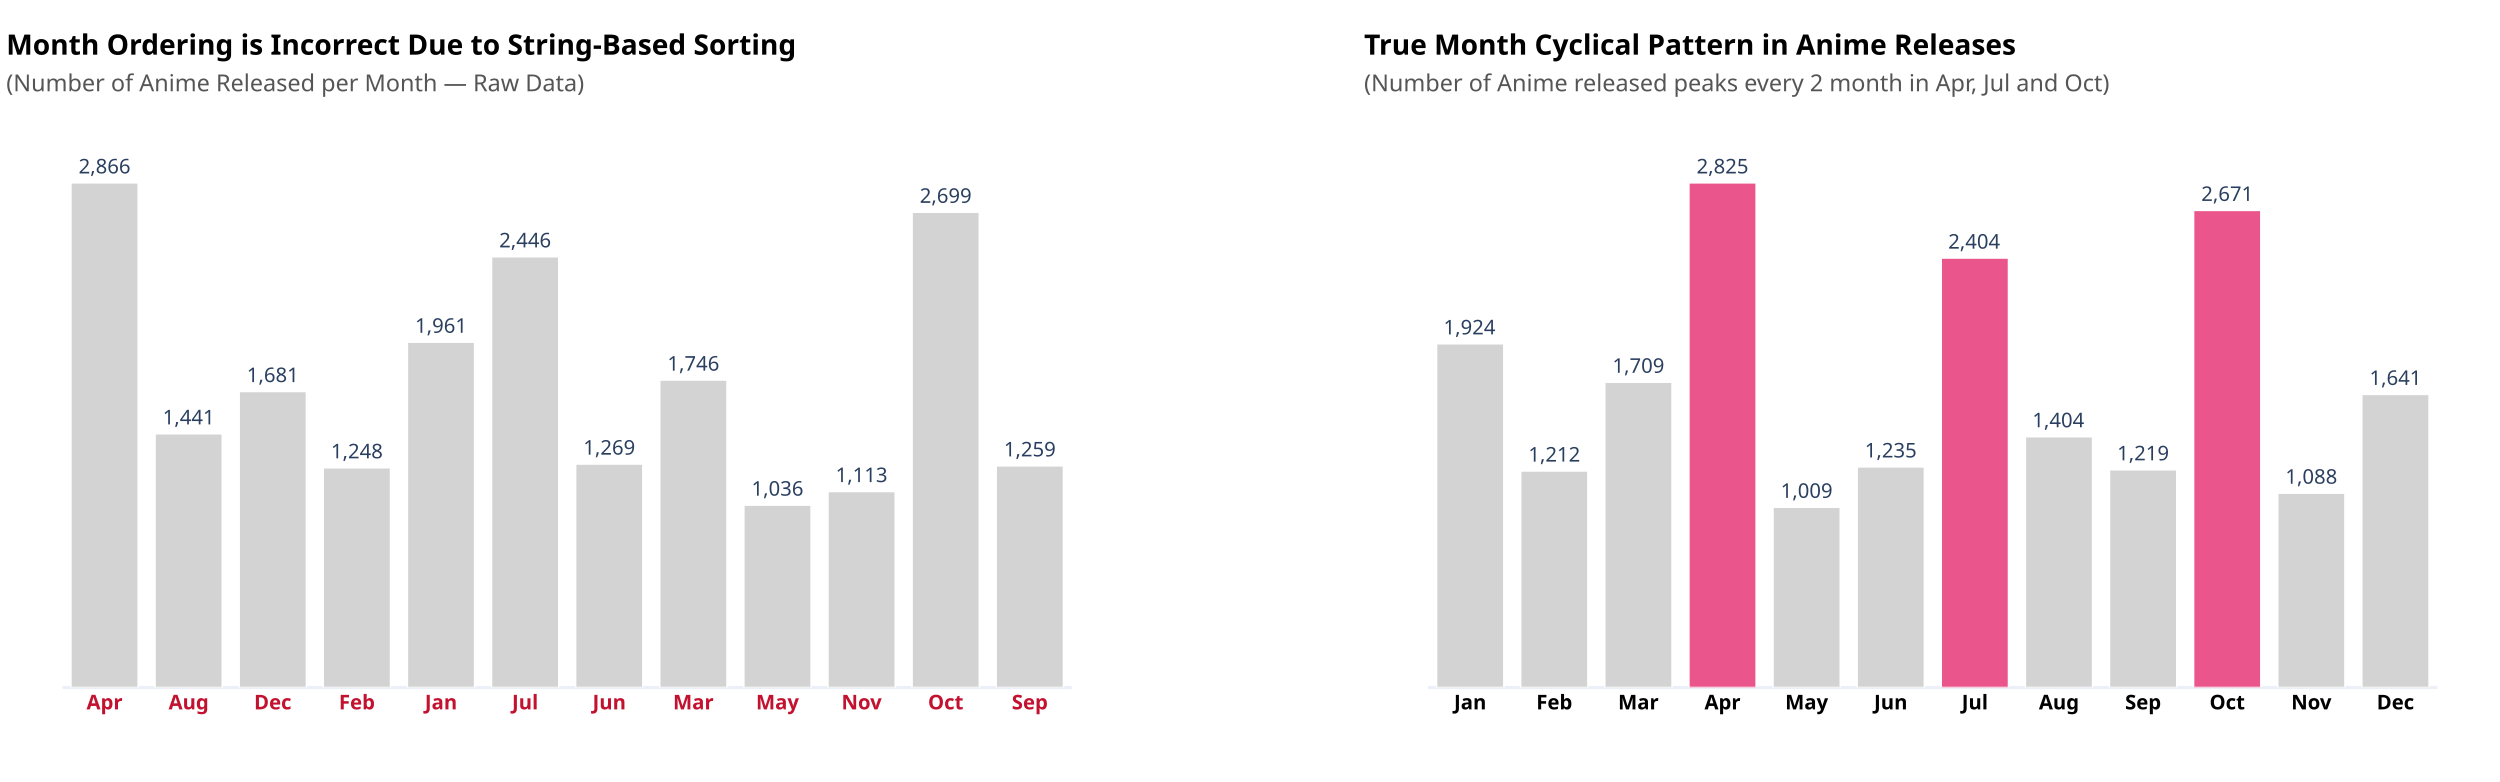
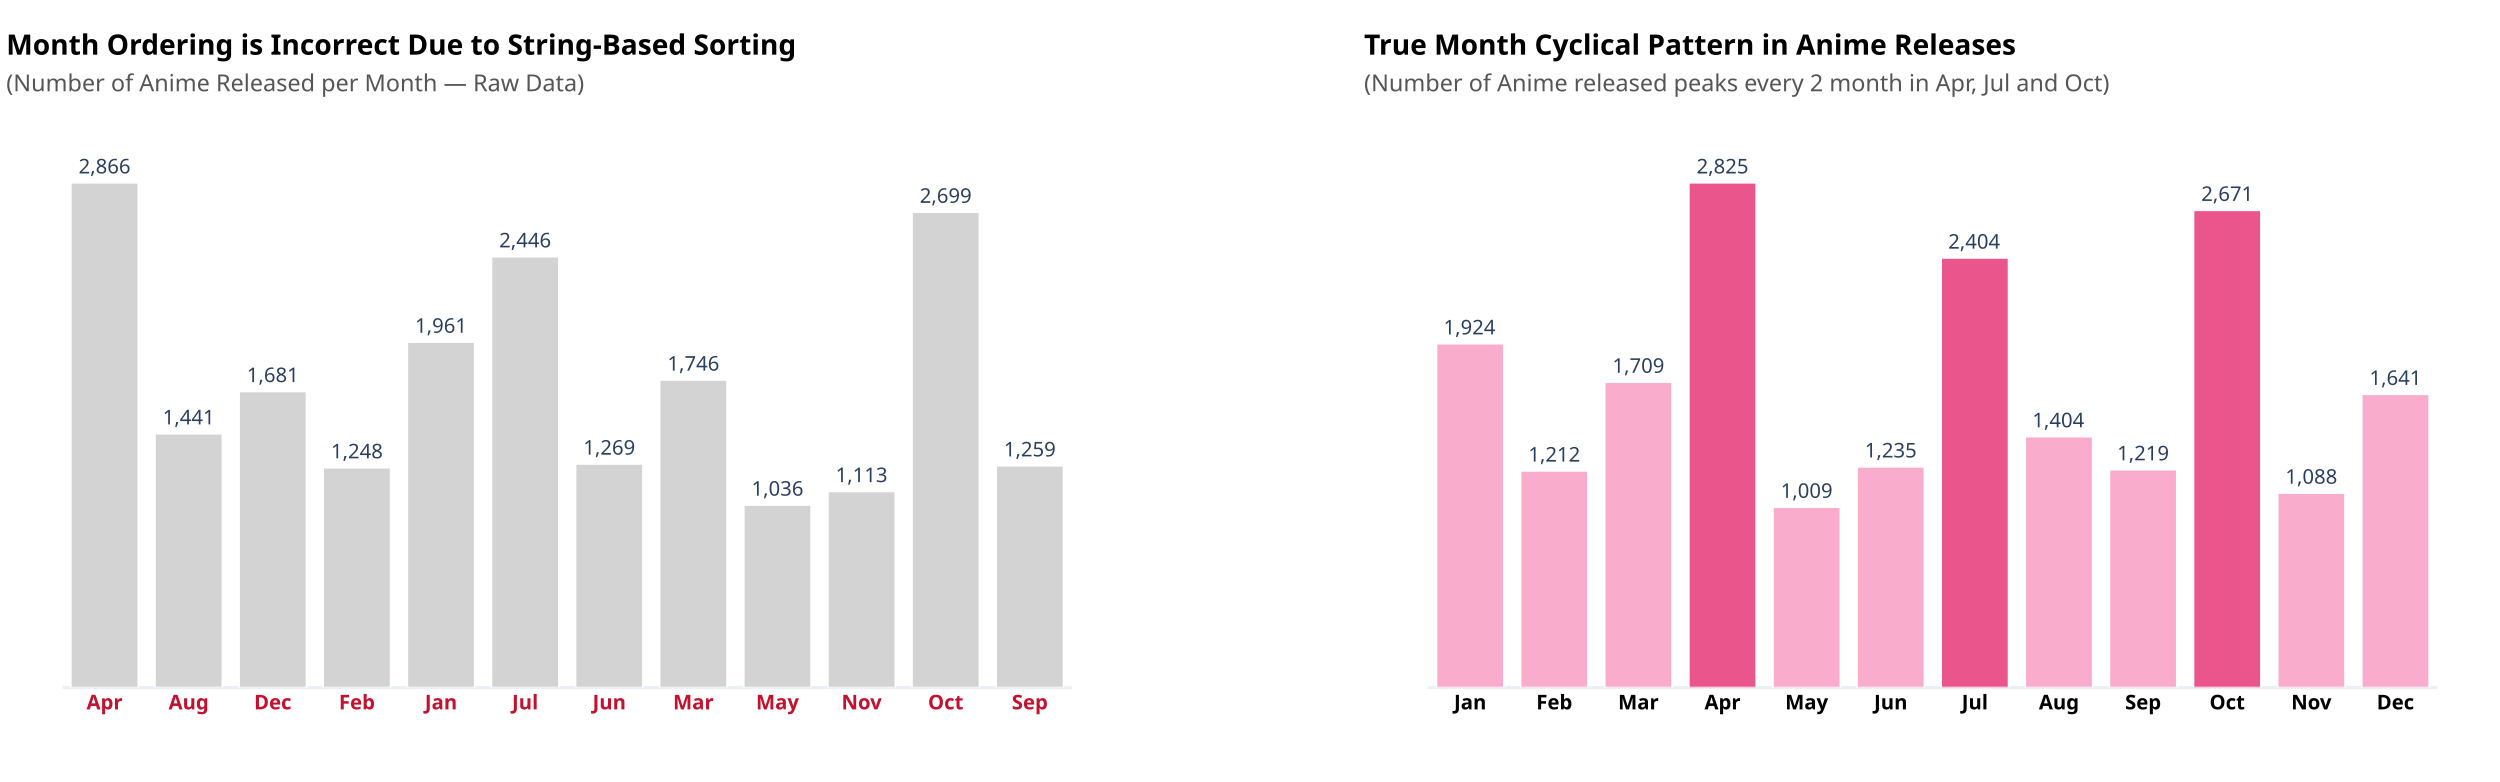
<svg xmlns="http://www.w3.org/2000/svg" class="main-svg" width="1600" height="500" style="" viewBox="0 0 1600 500">
  <rect x="0" y="0" width="1600" height="500" style="fill: rgb(0, 0, 0); fill-opacity: 0;" />
-   <defs id="defs-993a5f">
+   <defs id="defs-7f572f">
    <g class="clips">
-       <clipPath id="clip993a5fxyplot" class="plotclip">
+       <clipPath id="clip7f572fxyplot" class="plotclip">
        <rect width="646" height="340" />
      </clipPath>
-       <clipPath id="clip993a5fx2y2plot" class="plotclip">
+       <clipPath id="clip7f572fx2y2plot" class="plotclip">
        <rect width="646" height="340" />
      </clipPath>
-       <clipPath class="axesclip" id="clip993a5fx">
+       <clipPath class="axesclip" id="clip7f572fx">
        <rect x="40" y="0" width="646" height="500" />
      </clipPath>
-       <clipPath class="axesclip" id="clip993a5fy">
+       <clipPath class="axesclip" id="clip7f572fy">
        <rect x="0" y="100" width="1600" height="340" />
      </clipPath>
-       <clipPath class="axesclip" id="clip993a5fxy">
+       <clipPath class="axesclip" id="clip7f572fxy">
        <rect x="40" y="100" width="646" height="340" />
      </clipPath>
-       <clipPath class="axesclip" id="clip993a5fy2">
+       <clipPath class="axesclip" id="clip7f572fy2">
        <rect x="0" y="100" width="1600" height="340" />
      </clipPath>
-       <clipPath class="axesclip" id="clip993a5fxy2">
+       <clipPath class="axesclip" id="clip7f572fxy2">
        <rect x="40" y="100" width="646" height="340" />
      </clipPath>
-       <clipPath class="axesclip" id="clip993a5fx2">
+       <clipPath class="axesclip" id="clip7f572fx2">
        <rect x="914" y="0" width="646" height="500" />
      </clipPath>
-       <clipPath class="axesclip" id="clip993a5fx2y">
+       <clipPath class="axesclip" id="clip7f572fx2y">
        <rect x="914" y="100" width="646" height="340" />
      </clipPath>
-       <clipPath class="axesclip" id="clip993a5fx2y2">
+       <clipPath class="axesclip" id="clip7f572fx2y2">
        <rect x="914" y="100" width="646" height="340" />
      </clipPath>
    </g>
    <g class="gradients" />
    <g class="patterns" />
  </defs>
  <g class="bglayer">
    <rect class="bg" x="40" y="100" width="646" height="340" style="fill: rgb(0, 0, 0); fill-opacity: 0; stroke-width: 0;" />
    <rect class="bg" x="914" y="100" width="646" height="340" style="fill: rgb(0, 0, 0); fill-opacity: 0; stroke-width: 0;" />
  </g>
  <g class="layer-below">
    <g class="imagelayer" />
    <g class="shapelayer" />
  </g>
  <g class="cartesianlayer">
    <g class="subplot xy">
      <g class="layer-subplot">
        <g class="shapelayer" />
        <g class="imagelayer" />
      </g>
      <g class="minor-gridlayer">
        <g class="x" />
        <g class="y" />
      </g>
      <g class="gridlayer">
        <g class="x" />
        <g class="y" />
      </g>
      <g class="zerolinelayer">
        <path class="yzl zl crisp" transform="translate(0,440)" d="M40,0h646" style="stroke: rgb(235, 240, 248); stroke-opacity: 1; stroke-width: 2px;" />
      </g>
      <g class="layer-between">
        <g class="shapelayer" />
        <g class="imagelayer" />
      </g>
      <path class="xlines-below" />
      <path class="ylines-below" />
      <g class="overlines-below" />
      <g class="xaxislayer-below" />
      <g class="yaxislayer-below" />
      <g class="overaxes-below" />
      <g class="overplot">
-         <g class="xy" transform="translate(40,100)" clip-path="url(#clip993a5fxyplot)">
+         <g class="xy" transform="translate(40,100)" clip-path="url(#clip7f572fxyplot)">
          <g class="barlayer mlayer">
            <g class="trace bars" style="opacity: 1;">
              <g class="points">
                <g class="point">
                  <path d="M5.38,340V17H48.45V340Z" style="vector-effect: none; opacity: 1; stroke-width: 1px; fill: rgb(211, 211, 211); fill-opacity: 1; stroke: rgb(255, 255, 255); stroke-opacity: 1;" />
                  <text class="bartext bartext-outside" text-anchor="middle" data-notex="1" x="0" y="0" style="font-family: Tahoma; font-size: 13px; fill: rgb(42, 63, 95); fill-opacity: 1; white-space: pre;" transform="translate(26.915,11)">2,866</text>
                </g>
                <g class="point">
                  <path d="M59.22,340V177.6H102.28V340Z" style="vector-effect: none; opacity: 1; stroke-width: 1px; fill: rgb(211, 211, 211); fill-opacity: 1; stroke: rgb(255, 255, 255); stroke-opacity: 1;" />
                  <text class="bartext bartext-outside" text-anchor="middle" data-notex="1" x="0" y="0" style="font-family: Tahoma; font-size: 13px; fill: rgb(42, 63, 95); fill-opacity: 1; white-space: pre;" transform="translate(80.75,171.6)">1,441</text>
                </g>
                <g class="point">
                  <path d="M113.05,340V150.55H156.12V340Z" style="vector-effect: none; opacity: 1; stroke-width: 1px; fill: rgb(211, 211, 211); fill-opacity: 1; stroke: rgb(255, 255, 255); stroke-opacity: 1;" />
                  <text class="bartext bartext-outside" text-anchor="middle" data-notex="1" x="0" y="0" style="font-family: Tahoma; font-size: 13px; fill: rgb(42, 63, 95); fill-opacity: 1; white-space: pre;" transform="translate(134.585,144.55)">1,681</text>
                </g>
                <g class="point">
                  <path d="M166.88,340V199.35H209.95V340Z" style="vector-effect: none; opacity: 1; stroke-width: 1px; fill: rgb(211, 211, 211); fill-opacity: 1; stroke: rgb(255, 255, 255); stroke-opacity: 1;" />
                  <text class="bartext bartext-outside" text-anchor="middle" data-notex="1" x="0" y="0" style="font-family: Tahoma; font-size: 13px; fill: rgb(42, 63, 95); fill-opacity: 1; white-space: pre;" transform="translate(188.415,193.35)">1,248</text>
                </g>
                <g class="point">
                  <path d="M220.72,340V118.99H263.78V340Z" style="vector-effect: none; opacity: 1; stroke-width: 1px; fill: rgb(211, 211, 211); fill-opacity: 1; stroke: rgb(255, 255, 255); stroke-opacity: 1;" />
                  <text class="bartext bartext-outside" text-anchor="middle" data-notex="1" x="0" y="0" style="font-family: Tahoma; font-size: 13px; fill: rgb(42, 63, 95); fill-opacity: 1; white-space: pre;" transform="translate(242.25,112.99)">1,961</text>
                </g>
                <g class="point">
                  <path d="M274.55,340V64.33H317.62V340Z" style="vector-effect: none; opacity: 1; stroke-width: 1px; fill: rgb(211, 211, 211); fill-opacity: 1; stroke: rgb(255, 255, 255); stroke-opacity: 1;" />
                  <text class="bartext bartext-outside" text-anchor="middle" data-notex="1" x="0" y="0" style="font-family: Tahoma; font-size: 13px; fill: rgb(42, 63, 95); fill-opacity: 1; white-space: pre;" transform="translate(296.085,58.33)">2,446</text>
                </g>
                <g class="point">
                  <path d="M328.38,340V196.98H371.45V340Z" style="vector-effect: none; opacity: 1; stroke-width: 1px; fill: rgb(211, 211, 211); fill-opacity: 1; stroke: rgb(255, 255, 255); stroke-opacity: 1;" />
                  <text class="bartext bartext-outside" text-anchor="middle" data-notex="1" x="0" y="0" style="font-family: Tahoma; font-size: 13px; fill: rgb(42, 63, 95); fill-opacity: 1; white-space: pre;" transform="translate(349.915,190.98)">1,269</text>
                </g>
                <g class="point">
                  <path d="M382.22,340V143.22H425.28V340Z" style="vector-effect: none; opacity: 1; stroke-width: 1px; fill: rgb(211, 211, 211); fill-opacity: 1; stroke: rgb(255, 255, 255); stroke-opacity: 1;" />
                  <text class="bartext bartext-outside" text-anchor="middle" data-notex="1" x="0" y="0" style="font-family: Tahoma; font-size: 13px; fill: rgb(42, 63, 95); fill-opacity: 1; white-space: pre;" transform="translate(403.75,137.22)">1,746</text>
                </g>
                <g class="point">
                  <path d="M436.05,340V223.24H479.12V340Z" style="vector-effect: none; opacity: 1; stroke-width: 1px; fill: rgb(211, 211, 211); fill-opacity: 1; stroke: rgb(255, 255, 255); stroke-opacity: 1;" />
                  <text class="bartext bartext-outside" text-anchor="middle" data-notex="1" x="0" y="0" style="font-family: Tahoma; font-size: 13px; fill: rgb(42, 63, 95); fill-opacity: 1; white-space: pre;" transform="translate(457.585,217.24)">1,036</text>
                </g>
                <g class="point">
                  <path d="M489.88,340V214.56H532.95V340Z" style="vector-effect: none; opacity: 1; stroke-width: 1px; fill: rgb(211, 211, 211); fill-opacity: 1; stroke: rgb(255, 255, 255); stroke-opacity: 1;" />
                  <text class="bartext bartext-outside" text-anchor="middle" data-notex="1" x="0" y="0" style="font-family: Tahoma; font-size: 13px; fill: rgb(42, 63, 95); fill-opacity: 1; white-space: pre;" transform="translate(511.415,208.56)">1,113</text>
                </g>
                <g class="point">
                  <path d="M543.72,340V35.82H586.78V340Z" style="vector-effect: none; opacity: 1; stroke-width: 1px; fill: rgb(211, 211, 211); fill-opacity: 1; stroke: rgb(255, 255, 255); stroke-opacity: 1;" />
                  <text class="bartext bartext-outside" text-anchor="middle" data-notex="1" x="0" y="0" style="font-family: Tahoma; font-size: 13px; fill: rgb(42, 63, 95); fill-opacity: 1; white-space: pre;" transform="translate(565.25,29.82)">2,699</text>
                </g>
                <g class="point">
                  <path d="M597.55,340V198.11H640.62V340Z" style="vector-effect: none; opacity: 1; stroke-width: 1px; fill: rgb(211, 211, 211); fill-opacity: 1; stroke: rgb(255, 255, 255); stroke-opacity: 1;" />
                  <text class="bartext bartext-outside" text-anchor="middle" data-notex="1" x="0" y="0" style="font-family: Tahoma; font-size: 13px; fill: rgb(42, 63, 95); fill-opacity: 1; white-space: pre;" transform="translate(619.085,192.11)">1,259</text>
                </g>
              </g>
            </g>
          </g>
        </g>
      </g>
      <g class="zerolinelayer-above" />
      <path class="xlines-above crisp" d="M0,0" style="fill: none;" />
      <path class="ylines-above crisp" d="M0,0" style="fill: none;" />
      <g class="overlines-above" />
      <g class="xaxislayer-above">
        <g class="xtick">
          <text text-anchor="middle" x="0" y="454" transform="translate(66.92,0)" style="font-family: Tahoma; font-size: 13px; fill: rgb(195, 18, 47); fill-opacity: 1; font-weight: bold; white-space: pre;">Apr</text>
        </g>
        <g class="xtick">
          <text text-anchor="middle" x="0" y="454" transform="translate(120.75,0)" style="font-family: Tahoma; font-size: 13px; fill: rgb(195, 18, 47); fill-opacity: 1; font-weight: bold; white-space: pre;">Aug</text>
        </g>
        <g class="xtick">
          <text text-anchor="middle" x="0" y="454" transform="translate(174.58,0)" style="font-family: Tahoma; font-size: 13px; fill: rgb(195, 18, 47); fill-opacity: 1; font-weight: bold; white-space: pre;">Dec</text>
        </g>
        <g class="xtick">
          <text text-anchor="middle" x="0" y="454" transform="translate(228.42,0)" style="font-family: Tahoma; font-size: 13px; fill: rgb(195, 18, 47); fill-opacity: 1; font-weight: bold; white-space: pre;">Feb</text>
        </g>
        <g class="xtick">
          <text text-anchor="middle" x="0" y="454" transform="translate(282.25,0)" style="font-family: Tahoma; font-size: 13px; fill: rgb(195, 18, 47); fill-opacity: 1; font-weight: bold; white-space: pre;">Jan</text>
        </g>
        <g class="xtick">
          <text text-anchor="middle" x="0" y="454" transform="translate(336.08,0)" style="font-family: Tahoma; font-size: 13px; fill: rgb(195, 18, 47); fill-opacity: 1; font-weight: bold; white-space: pre;">Jul</text>
        </g>
        <g class="xtick">
          <text text-anchor="middle" x="0" y="454" transform="translate(389.92,0)" style="font-family: Tahoma; font-size: 13px; fill: rgb(195, 18, 47); fill-opacity: 1; font-weight: bold; white-space: pre;">Jun</text>
        </g>
        <g class="xtick">
          <text text-anchor="middle" x="0" y="454" transform="translate(443.75,0)" style="font-family: Tahoma; font-size: 13px; fill: rgb(195, 18, 47); fill-opacity: 1; font-weight: bold; white-space: pre;">Mar</text>
        </g>
        <g class="xtick">
          <text text-anchor="middle" x="0" y="454" transform="translate(497.58,0)" style="font-family: Tahoma; font-size: 13px; fill: rgb(195, 18, 47); fill-opacity: 1; font-weight: bold; white-space: pre;">May</text>
        </g>
        <g class="xtick">
          <text text-anchor="middle" x="0" y="454" transform="translate(551.42,0)" style="font-family: Tahoma; font-size: 13px; fill: rgb(195, 18, 47); fill-opacity: 1; font-weight: bold; white-space: pre;">Nov</text>
        </g>
        <g class="xtick">
          <text text-anchor="middle" x="0" y="454" transform="translate(605.25,0)" style="font-family: Tahoma; font-size: 13px; fill: rgb(195, 18, 47); fill-opacity: 1; font-weight: bold; white-space: pre;">Oct</text>
        </g>
        <g class="xtick">
          <text text-anchor="middle" x="0" y="454" transform="translate(659.08,0)" style="font-family: Tahoma; font-size: 13px; fill: rgb(195, 18, 47); fill-opacity: 1; font-weight: bold; white-space: pre;">Sep</text>
        </g>
      </g>
      <g class="yaxislayer-above" />
      <g class="overaxes-above" />
    </g>
    <g class="subplot x2y2">
      <g class="layer-subplot">
        <g class="shapelayer" />
        <g class="imagelayer" />
      </g>
      <g class="minor-gridlayer">
        <g class="x2" />
        <g class="y2" />
      </g>
      <g class="gridlayer">
        <g class="x2" />
        <g class="y2" />
      </g>
      <g class="zerolinelayer">
        <path class="y2zl zl crisp" transform="translate(0,440)" d="M914,0h646" style="stroke: rgb(235, 240, 248); stroke-opacity: 1; stroke-width: 2px;" />
      </g>
      <g class="layer-between">
        <g class="shapelayer" />
        <g class="imagelayer" />
      </g>
      <path class="xlines-below" />
      <path class="ylines-below" />
      <g class="overlines-below" />
      <g class="xaxislayer-below" />
      <g class="yaxislayer-below" />
      <g class="overaxes-below" />
      <g class="overplot">
-         <g class="x2y2" transform="translate(914,100)" clip-path="url(#clip993a5fx2y2plot)">
+         <g class="x2y2" transform="translate(914,100)" clip-path="url(#clip7f572fx2y2plot)">
          <g class="barlayer mlayer">
            <g class="trace bars" style="opacity: 1;">
              <g class="points">
                <g class="point">
-                   <path d="M5.38,340V120.02H48.45V340Z" style="vector-effect: none; opacity: 1; stroke-width: 1px; fill: rgb(211, 211, 211); fill-opacity: 1; stroke: rgb(255, 255, 255); stroke-opacity: 1;" />
+                   <path d="M5.38,340V120.02H48.45V340Z" style="vector-effect: none; opacity: 1; stroke-width: 1px; fill: rgb(249, 172, 204); fill-opacity: 1; stroke: rgb(255, 255, 255); stroke-opacity: 1;" />
                  <text class="bartext bartext-outside" text-anchor="middle" data-notex="1" x="0" y="0" style="font-family: Tahoma; font-size: 13px; fill: rgb(42, 63, 95); fill-opacity: 1; white-space: pre;" transform="translate(26.46627,114.02)">1,924</text>
                </g>
                <g class="point">
-                   <path d="M59.22,340V201.42H102.28V340Z" style="vector-effect: none; opacity: 1; stroke-width: 1px; fill: rgb(211, 211, 211); fill-opacity: 1; stroke: rgb(255, 255, 255); stroke-opacity: 1;" />
+                   <path d="M59.22,340V201.42H102.28V340Z" style="vector-effect: none; opacity: 1; stroke-width: 1px; fill: rgb(249, 172, 204); fill-opacity: 1; stroke: rgb(255, 255, 255); stroke-opacity: 1;" />
                  <text class="bartext bartext-outside" text-anchor="middle" data-notex="1" x="0" y="0" style="font-family: Tahoma; font-size: 13px; fill: rgb(42, 63, 95); fill-opacity: 1; white-space: pre;" transform="translate(80.75,195.42)">1,212</text>
                </g>
                <g class="point">
-                   <path d="M113.05,340V144.6H156.12V340Z" style="vector-effect: none; opacity: 1; stroke-width: 1px; fill: rgb(211, 211, 211); fill-opacity: 1; stroke: rgb(255, 255, 255); stroke-opacity: 1;" />
+                   <path d="M113.05,340V144.6H156.12V340Z" style="vector-effect: none; opacity: 1; stroke-width: 1px; fill: rgb(249, 172, 204); fill-opacity: 1; stroke: rgb(255, 255, 255); stroke-opacity: 1;" />
                  <text class="bartext bartext-outside" text-anchor="middle" data-notex="1" x="0" y="0" style="font-family: Tahoma; font-size: 13px; fill: rgb(42, 63, 95); fill-opacity: 1; white-space: pre;" transform="translate(134.585,138.6)">1,709</text>
                </g>
                <g class="point">
                  <path d="M166.88,340V17H209.95V340Z" style="vector-effect: none; opacity: 1; stroke-width: 1px; fill: rgb(234, 86, 140); fill-opacity: 1; stroke: rgb(255, 255, 255); stroke-opacity: 1;" />
                  <text class="bartext bartext-outside" text-anchor="middle" data-notex="1" x="0" y="0" style="font-family: Tahoma; font-size: 13px; fill: rgb(42, 63, 95); fill-opacity: 1; white-space: pre;" transform="translate(188.415,11)">2,825</text>
                </g>
                <g class="point">
-                   <path d="M220.72,340V224.63H263.78V340Z" style="vector-effect: none; opacity: 1; stroke-width: 1px; fill: rgb(211, 211, 211); fill-opacity: 1; stroke: rgb(255, 255, 255); stroke-opacity: 1;" />
+                   <path d="M220.72,340V224.63H263.78V340Z" style="vector-effect: none; opacity: 1; stroke-width: 1px; fill: rgb(249, 172, 204); fill-opacity: 1; stroke: rgb(255, 255, 255); stroke-opacity: 1;" />
                  <text class="bartext bartext-outside" text-anchor="middle" data-notex="1" x="0" y="0" style="font-family: Tahoma; font-size: 13px; fill: rgb(42, 63, 95); fill-opacity: 1; white-space: pre;" transform="translate(242.25,218.63)">1,009</text>
                </g>
                <g class="point">
-                   <path d="M274.55,340V198.79H317.62V340Z" style="vector-effect: none; opacity: 1; stroke-width: 1px; fill: rgb(211, 211, 211); fill-opacity: 1; stroke: rgb(255, 255, 255); stroke-opacity: 1;" />
+                   <path d="M274.55,340V198.79H317.62V340Z" style="vector-effect: none; opacity: 1; stroke-width: 1px; fill: rgb(249, 172, 204); fill-opacity: 1; stroke: rgb(255, 255, 255); stroke-opacity: 1;" />
                  <text class="bartext bartext-outside" text-anchor="middle" data-notex="1" x="0" y="0" style="font-family: Tahoma; font-size: 13px; fill: rgb(42, 63, 95); fill-opacity: 1; white-space: pre;" transform="translate(296.085,192.79)">1,235</text>
                </g>
                <g class="point">
                  <path d="M328.38,340V65.14H371.45V340Z" style="vector-effect: none; opacity: 1; stroke-width: 1px; fill: rgb(234, 86, 140); fill-opacity: 1; stroke: rgb(255, 255, 255); stroke-opacity: 1;" />
                  <text class="bartext bartext-outside" text-anchor="middle" data-notex="1" x="0" y="0" style="font-family: Tahoma; font-size: 13px; fill: rgb(42, 63, 95); fill-opacity: 1; white-space: pre;" transform="translate(349.4663,59.14)">2,404</text>
                </g>
                <g class="point">
-                   <path d="M382.22,340V179.47H425.28V340Z" style="vector-effect: none; opacity: 1; stroke-width: 1px; fill: rgb(211, 211, 211); fill-opacity: 1; stroke: rgb(255, 255, 255); stroke-opacity: 1;" />
+                   <path d="M382.22,340V179.47H425.28V340Z" style="vector-effect: none; opacity: 1; stroke-width: 1px; fill: rgb(249, 172, 204); fill-opacity: 1; stroke: rgb(255, 255, 255); stroke-opacity: 1;" />
                  <text class="bartext bartext-outside" text-anchor="middle" data-notex="1" x="0" y="0" style="font-family: Tahoma; font-size: 13px; fill: rgb(42, 63, 95); fill-opacity: 1; white-space: pre;" transform="translate(403.3013,173.47)">1,404</text>
                </g>
                <g class="point">
-                   <path d="M436.05,340V200.62H479.12V340Z" style="vector-effect: none; opacity: 1; stroke-width: 1px; fill: rgb(211, 211, 211); fill-opacity: 1; stroke: rgb(255, 255, 255); stroke-opacity: 1;" />
+                   <path d="M436.05,340V200.62H479.12V340Z" style="vector-effect: none; opacity: 1; stroke-width: 1px; fill: rgb(249, 172, 204); fill-opacity: 1; stroke: rgb(255, 255, 255); stroke-opacity: 1;" />
                  <text class="bartext bartext-outside" text-anchor="middle" data-notex="1" x="0" y="0" style="font-family: Tahoma; font-size: 13px; fill: rgb(42, 63, 95); fill-opacity: 1; white-space: pre;" transform="translate(457.585,194.62)">1,219</text>
                </g>
                <g class="point">
                  <path d="M489.88,340V34.61H532.95V340Z" style="vector-effect: none; opacity: 1; stroke-width: 1px; fill: rgb(234, 86, 140); fill-opacity: 1; stroke: rgb(255, 255, 255); stroke-opacity: 1;" />
                  <text class="bartext bartext-outside" text-anchor="middle" data-notex="1" x="0" y="0" style="font-family: Tahoma; font-size: 13px; fill: rgb(42, 63, 95); fill-opacity: 1; white-space: pre;" transform="translate(511.415,28.61)">2,671</text>
                </g>
                <g class="point">
-                   <path d="M543.72,340V215.6H586.78V340Z" style="vector-effect: none; opacity: 1; stroke-width: 1px; fill: rgb(211, 211, 211); fill-opacity: 1; stroke: rgb(255, 255, 255); stroke-opacity: 1;" />
+                   <path d="M543.72,340V215.6H586.78V340Z" style="vector-effect: none; opacity: 1; stroke-width: 1px; fill: rgb(249, 172, 204); fill-opacity: 1; stroke: rgb(255, 255, 255); stroke-opacity: 1;" />
                  <text class="bartext bartext-outside" text-anchor="middle" data-notex="1" x="0" y="0" style="font-family: Tahoma; font-size: 13px; fill: rgb(42, 63, 95); fill-opacity: 1; white-space: pre;" transform="translate(565.25,209.6)">1,088</text>
                </g>
                <g class="point">
-                   <path d="M597.55,340V152.37H640.62V340Z" style="vector-effect: none; opacity: 1; stroke-width: 1px; fill: rgb(211, 211, 211); fill-opacity: 1; stroke: rgb(255, 255, 255); stroke-opacity: 1;" />
+                   <path d="M597.55,340V152.37H640.62V340Z" style="vector-effect: none; opacity: 1; stroke-width: 1px; fill: rgb(249, 172, 204); fill-opacity: 1; stroke: rgb(255, 255, 255); stroke-opacity: 1;" />
                  <text class="bartext bartext-outside" text-anchor="middle" data-notex="1" x="0" y="0" style="font-family: Tahoma; font-size: 13px; fill: rgb(42, 63, 95); fill-opacity: 1; white-space: pre;" transform="translate(619.085,146.37)">1,641</text>
                </g>
              </g>
            </g>
          </g>
        </g>
      </g>
      <g class="zerolinelayer-above" />
      <path class="xlines-above crisp" d="M0,0" style="fill: none;" />
      <path class="ylines-above crisp" d="M0,0" style="fill: none;" />
      <g class="overlines-above" />
      <g class="xaxislayer-above">
        <g class="x2tick">
          <text text-anchor="middle" x="0" y="454" transform="translate(940.92,0)" style="font-family: Tahoma; font-size: 13px; fill: rgb(0, 0, 0); fill-opacity: 1; font-weight: bold; white-space: pre;">Jan</text>
        </g>
        <g class="x2tick">
          <text text-anchor="middle" x="0" y="454" transform="translate(994.75,0)" style="font-family: Tahoma; font-size: 13px; fill: rgb(0, 0, 0); fill-opacity: 1; font-weight: bold; white-space: pre;">Feb</text>
        </g>
        <g class="x2tick">
          <text text-anchor="middle" x="0" y="454" transform="translate(1048.58,0)" style="font-family: Tahoma; font-size: 13px; fill: rgb(0, 0, 0); fill-opacity: 1; font-weight: bold; white-space: pre;">Mar</text>
        </g>
        <g class="x2tick">
          <text text-anchor="middle" x="0" y="454" transform="translate(1102.42,0)" style="font-family: Tahoma; font-size: 13px; fill: rgb(0, 0, 0); fill-opacity: 1; font-weight: bold; white-space: pre;">Apr</text>
        </g>
        <g class="x2tick">
          <text text-anchor="middle" x="0" y="454" transform="translate(1156.25,0)" style="font-family: Tahoma; font-size: 13px; fill: rgb(0, 0, 0); fill-opacity: 1; font-weight: bold; white-space: pre;">May</text>
        </g>
        <g class="x2tick">
          <text text-anchor="middle" x="0" y="454" transform="translate(1210.08,0)" style="font-family: Tahoma; font-size: 13px; fill: rgb(0, 0, 0); fill-opacity: 1; font-weight: bold; white-space: pre;">Jun</text>
        </g>
        <g class="x2tick">
          <text text-anchor="middle" x="0" y="454" transform="translate(1263.92,0)" style="font-family: Tahoma; font-size: 13px; fill: rgb(0, 0, 0); fill-opacity: 1; font-weight: bold; white-space: pre;">Jul</text>
        </g>
        <g class="x2tick">
          <text text-anchor="middle" x="0" y="454" transform="translate(1317.75,0)" style="font-family: Tahoma; font-size: 13px; fill: rgb(0, 0, 0); fill-opacity: 1; font-weight: bold; white-space: pre;">Aug</text>
        </g>
        <g class="x2tick">
          <text text-anchor="middle" x="0" y="454" transform="translate(1371.58,0)" style="font-family: Tahoma; font-size: 13px; fill: rgb(0, 0, 0); fill-opacity: 1; font-weight: bold; white-space: pre;">Sep</text>
        </g>
        <g class="x2tick">
          <text text-anchor="middle" x="0" y="454" transform="translate(1425.42,0)" style="font-family: Tahoma; font-size: 13px; fill: rgb(0, 0, 0); fill-opacity: 1; font-weight: bold; white-space: pre;">Oct</text>
        </g>
        <g class="x2tick">
          <text text-anchor="middle" x="0" y="454" transform="translate(1479.25,0)" style="font-family: Tahoma; font-size: 13px; fill: rgb(0, 0, 0); fill-opacity: 1; font-weight: bold; white-space: pre;">Nov</text>
        </g>
        <g class="x2tick">
          <text text-anchor="middle" x="0" y="454" transform="translate(1533.08,0)" style="font-family: Tahoma; font-size: 13px; fill: rgb(0, 0, 0); fill-opacity: 1; font-weight: bold; white-space: pre;">Dec</text>
        </g>
      </g>
      <g class="yaxislayer-above" />
      <g class="overaxes-above" />
    </g>
  </g>
  <g class="polarlayer" />
  <g class="smithlayer" />
  <g class="ternarylayer" />
  <g class="geolayer" />
  <g class="funnelarealayer" />
  <g class="pielayer" />
  <g class="iciclelayer" />
  <g class="treemaplayer" />
  <g class="sunburstlayer" />
  <g class="glimages" />
-   <defs id="topdefs-993a5f">
+   <defs id="topdefs-7f572f">
    <g class="clips" />
  </defs>
  <g class="layer-above">
    <g class="imagelayer" />
    <g class="shapelayer" />
  </g>
  <g class="infolayer">
    <g class="g-gtitle" />
    <g class="g-xtitle" />
    <g class="g-x2title" />
    <g class="g-ytitle" />
    <g class="g-y2title" />
    <g class="annotation" data-index="0" style="opacity: 1;">
      <g class="annotation-text-g" transform="rotate(0,259.5,39)">
        <g class="cursor-pointer" transform="translate(2,15)">
          <rect class="bg" x="0.5" y="0.5" width="514" height="47" style="stroke-width: 1px; stroke: rgb(0, 0, 0); stroke-opacity: 0; fill: rgb(0, 0, 0); fill-opacity: 0;" />
          <text class="annotation-text" text-anchor="start" x="2" y="20" style="font-family: Tahoma; font-size: 18px; fill: rgb(0, 0, 0); fill-opacity: 1; white-space: pre;">
            <tspan class="line" dy="0em" x="2" y="20">
              <tspan style="font-weight:bold">Month Ordering is Incorrect Due to String-Based Sorting</tspan>
            </tspan>
            <tspan class="line" dy="1.3em" x="2" y="20">
              <tspan style=" fill:#555555; font-size:15px">(Number of Anime Released per Month — Raw Data)</tspan>
            </tspan>
          </text>
        </g>
      </g>
    </g>
    <g class="annotation" data-index="1" style="opacity: 1;">
      <g class="annotation-text-g" transform="rotate(0,1101,39)">
        <g class="cursor-pointer" transform="translate(870,15)">
          <rect class="bg" x="0.5" y="0.5" width="461" height="47" style="stroke-width: 1px; stroke: rgb(0, 0, 0); stroke-opacity: 0; fill: rgb(0, 0, 0); fill-opacity: 0;" />
          <text class="annotation-text" text-anchor="start" x="3" y="20" style="font-family: Tahoma; font-size: 18px; fill: rgb(0, 0, 0); fill-opacity: 1; white-space: pre;">
            <tspan class="line" dy="0em" x="3" y="20">
              <tspan style="font-weight:bold">
                <tspan style="font-weight:bold">True Month Cyclical Pattern in Anime Releases</tspan>
              </tspan>
            </tspan>
            <tspan class="line" dy="1.3em" x="3" y="20">
              <tspan style=" fill:#555555; font-size:15px">(Number of Anime released peaks every 2 month in Apr, Jul and Oct)</tspan>
            </tspan>
          </text>
        </g>
      </g>
    </g>
  </g>
</svg>
